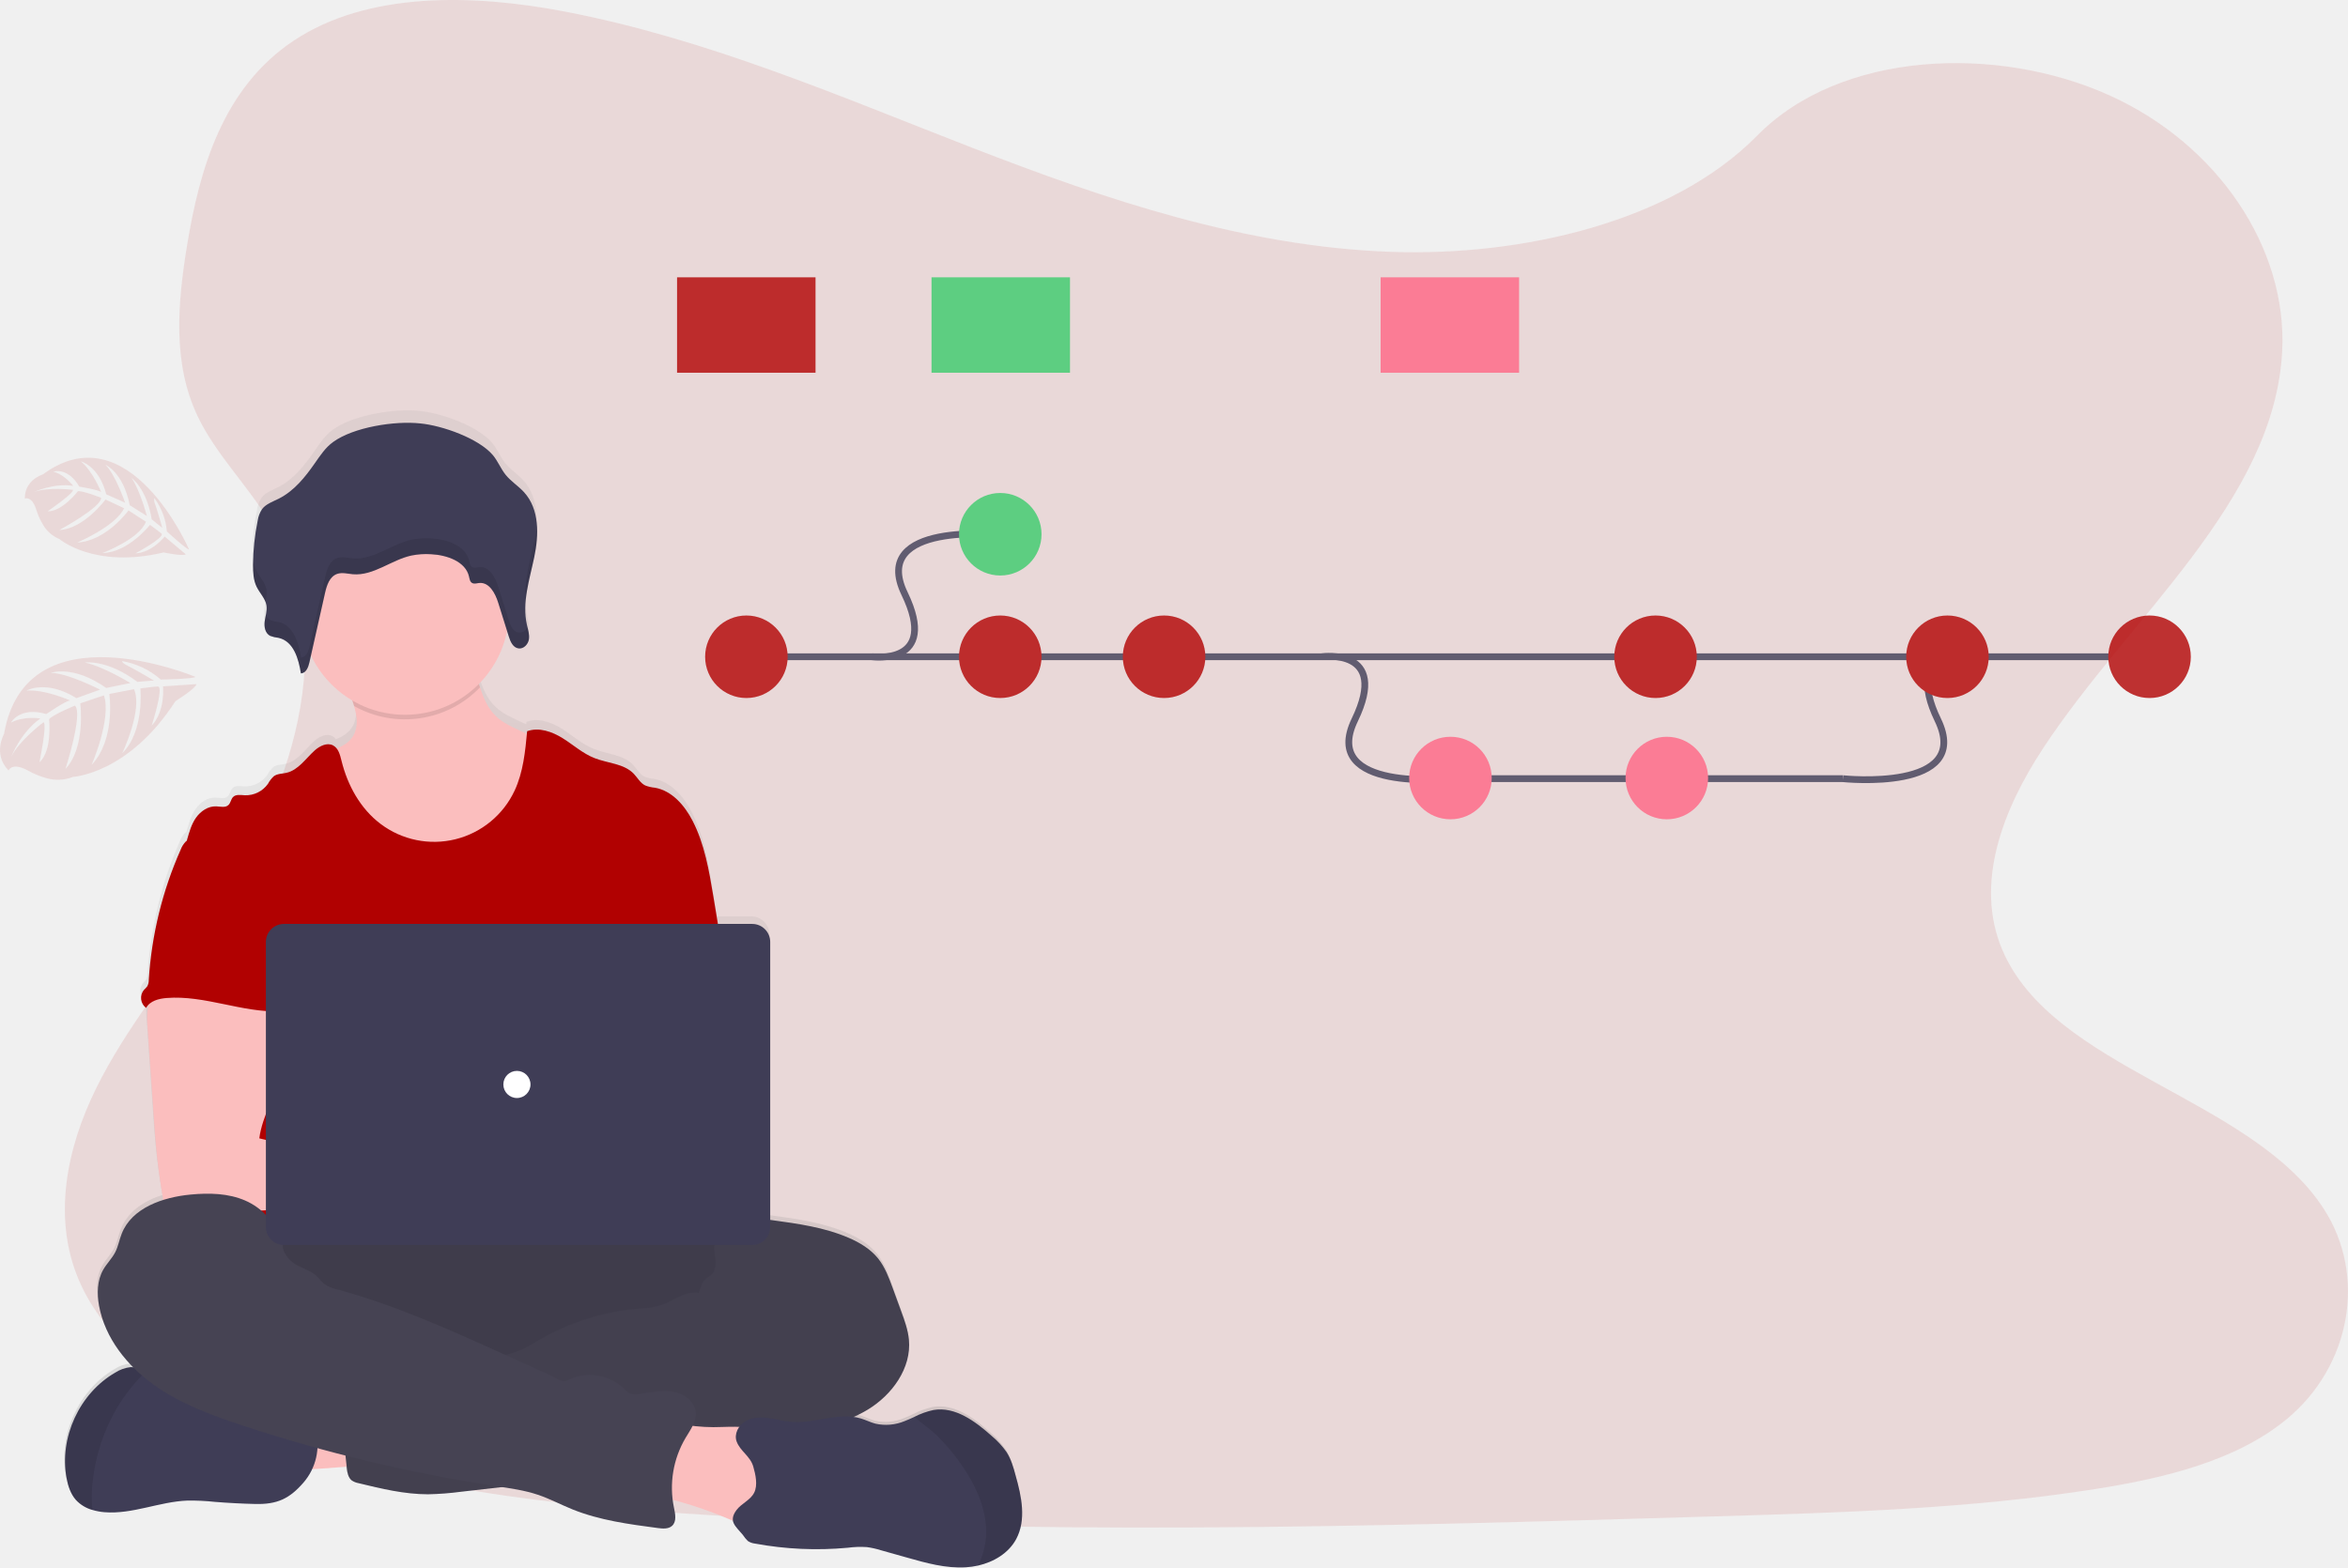
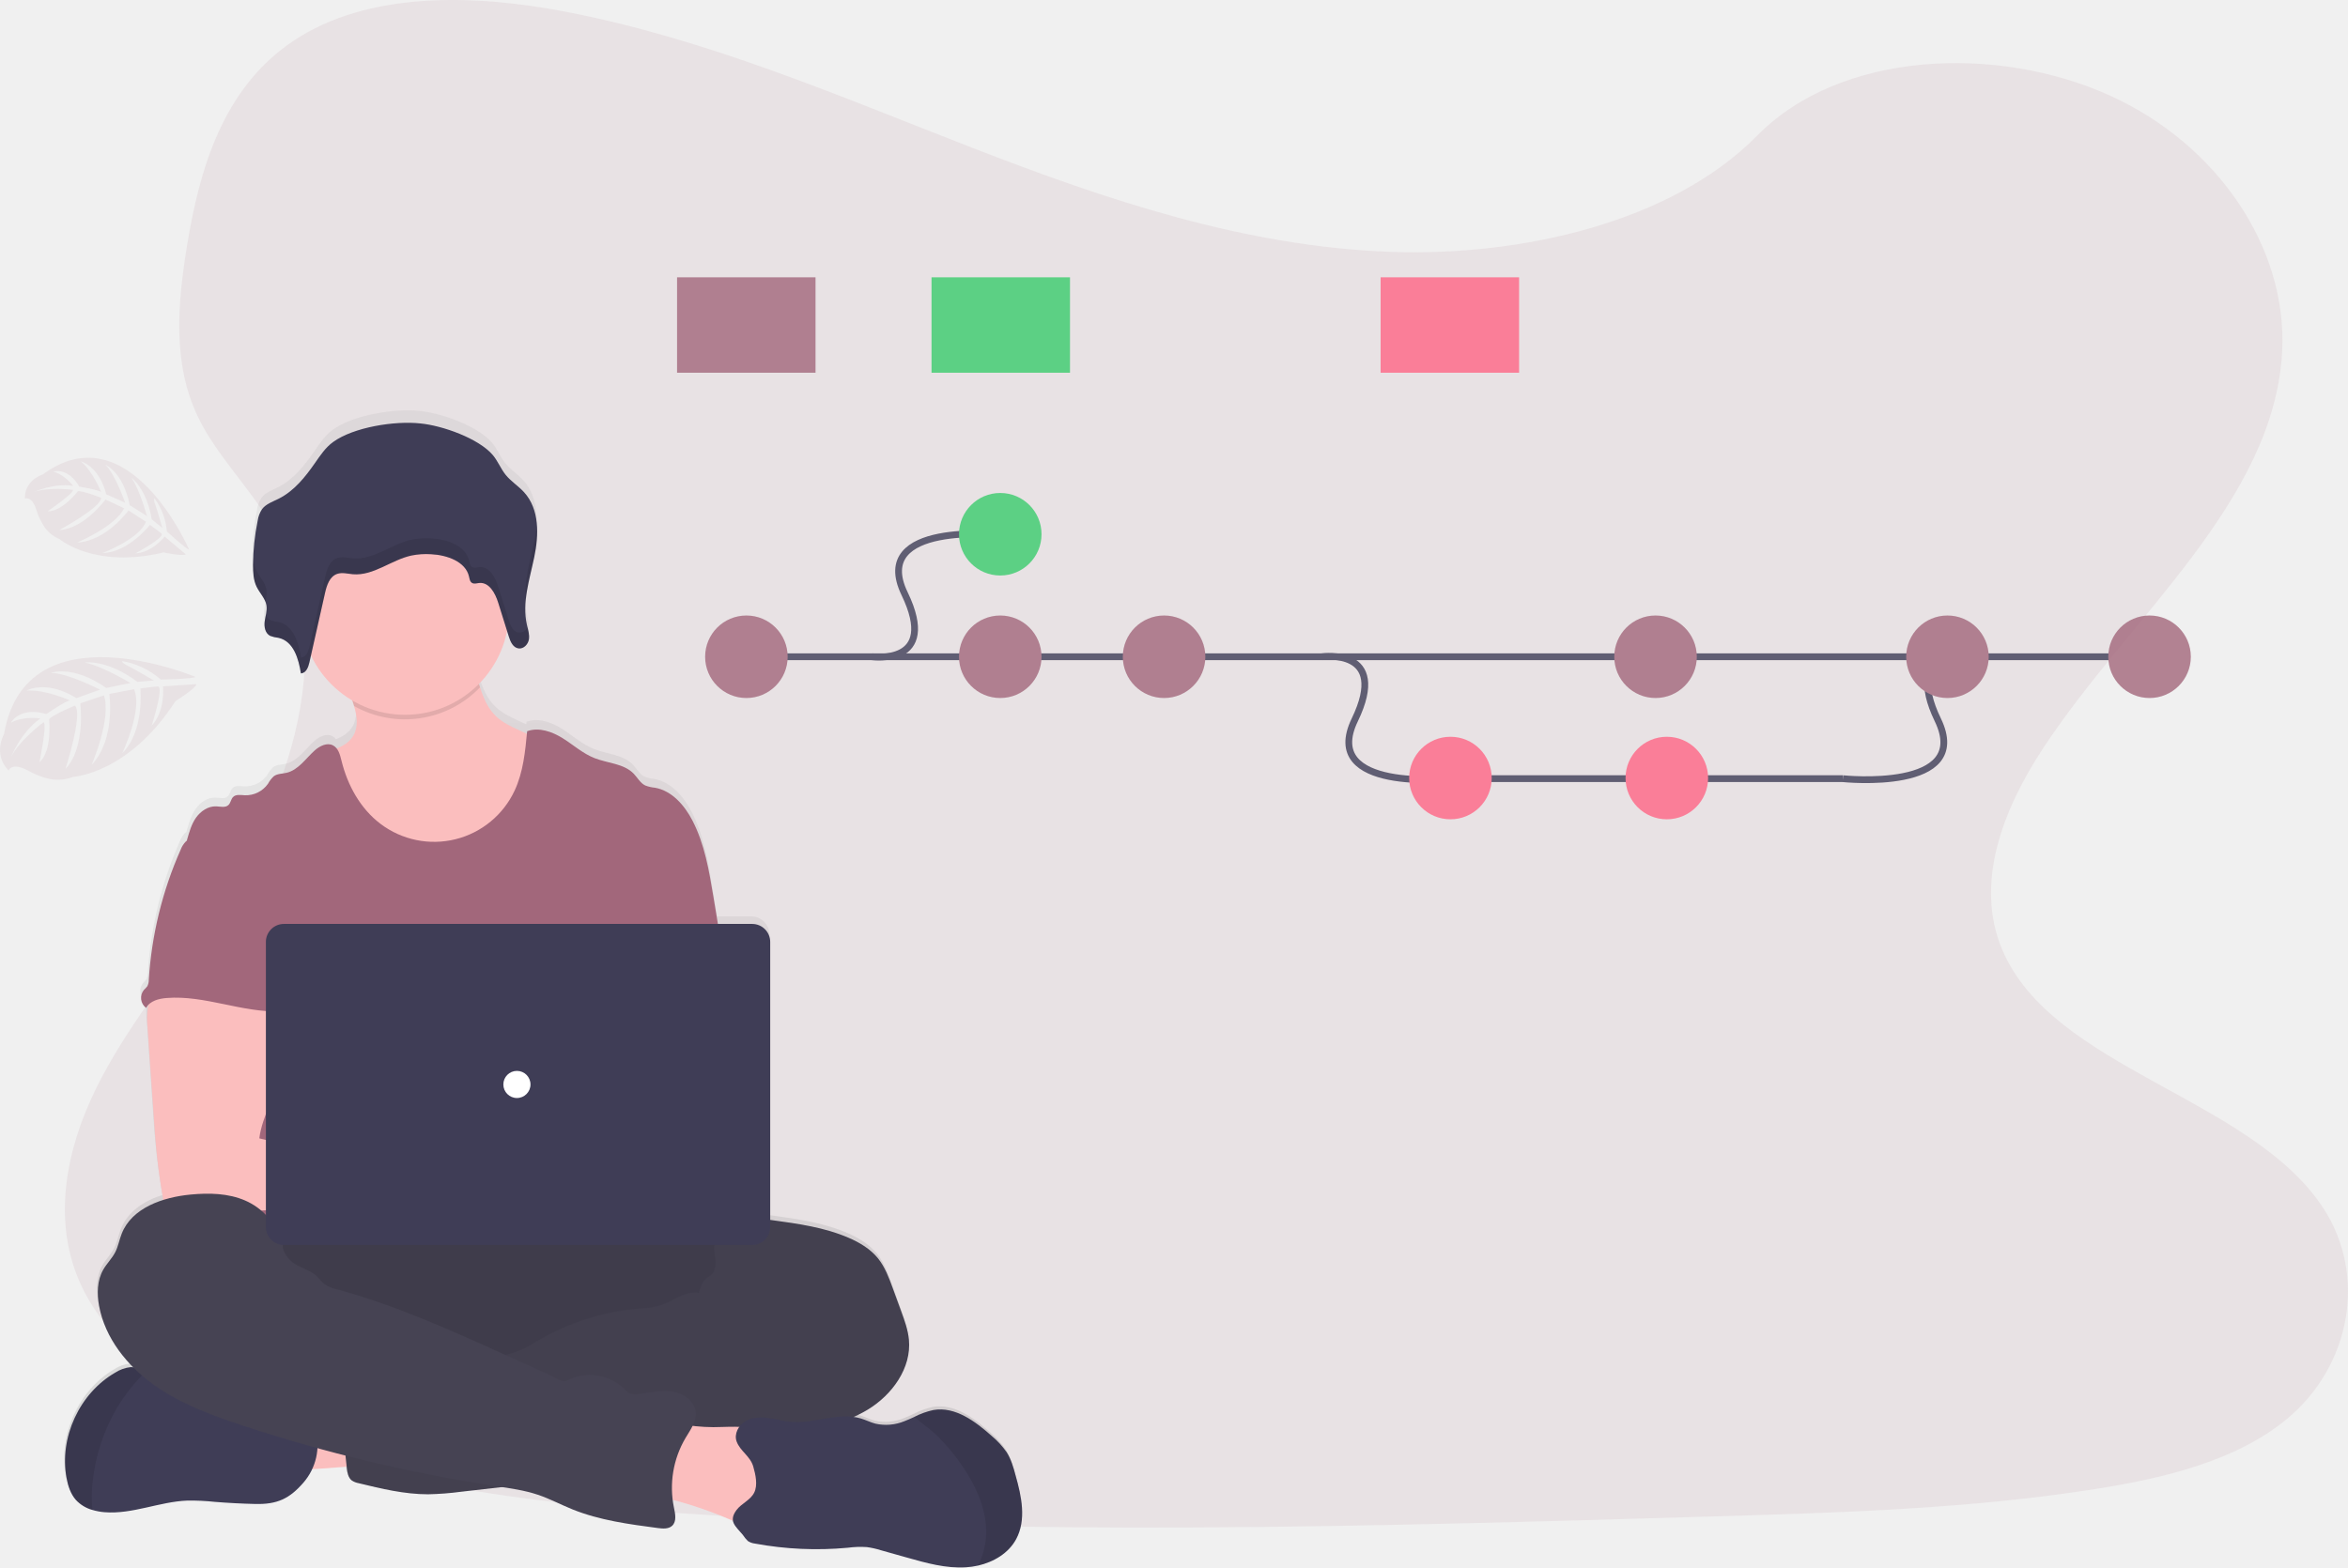
<svg xmlns="http://www.w3.org/2000/svg" id="b543c902-2711-464d-9f40-b15eb324e31e" data-name="Layer 1" width="1038.23" height="693.31" viewBox="0 0 1038.23 693.31">
  <defs>
    <linearGradient id="be976a09-f639-4984-bf14-ee296c482822" x1="320.96" y1="796.01" x2="320.96" y2="284.81" gradientUnits="userSpaceOnUse">
      <stop offset="0" stop-color="gray" stop-opacity="0.25" />
      <stop offset="0.54" stop-color="gray" stop-opacity="0.12" />
      <stop offset="1" stop-color="gray" stop-opacity="0.1" />
    </linearGradient>
  </defs>
-   <path d="M696.13,214.75c-64.72-2.25-126.36-23.14-185.23-46s-117.16-48.19-180.33-60.3c-40.63-7.79-87.09-8.89-119.83,12.89-31.5,21-41.68,57.15-47.16,90.72-4.11,25.27-6.54,51.85,4.75,75.5,7.83,16.42,21.74,30.22,31.36,45.95,33.46,54.72,9.81,122.2-26.46,175.63-17,25.06-36.74,49-49.87,75.66s-19.2,57.25-7.72,84.47c11.39,27,38.52,47.24,67.9,61.49,59.69,28.94,130,37.23,198.62,41.92,151.82,10.39,304.46,5.89,456.68,1.39,56.34-1.67,112.92-3.36,168.34-12.07,30.78-4.84,62.56-12.52,84.9-31,28.36-23.53,35.39-63.38,16.39-92.88-31.88-49.49-120-61.79-142.31-114.9-12.27-29.23.33-61.8,18.15-88.91,38.24-58.17,102.33-109.19,105.71-175.68,2.32-45.66-28.49-91.39-76.13-113-49.94-22.65-119.18-19.8-156,17.69C819.93,201.88,753.27,216.73,696.13,214.75Z" transform="translate(-80.89 -103.35)" fill="#b10101" opacity="0.1" />
+   <path d="M696.13,214.75c-64.72-2.25-126.36-23.14-185.23-46s-117.16-48.19-180.33-60.3c-40.63-7.79-87.09-8.89-119.83,12.89-31.5,21-41.68,57.15-47.16,90.72-4.11,25.27-6.54,51.85,4.75,75.5,7.83,16.42,21.74,30.22,31.36,45.95,33.46,54.72,9.81,122.2-26.46,175.63-17,25.06-36.74,49-49.87,75.66s-19.2,57.25-7.72,84.47c11.39,27,38.52,47.24,67.9,61.49,59.69,28.94,130,37.23,198.62,41.92,151.82,10.39,304.46,5.89,456.68,1.39,56.34-1.67,112.92-3.36,168.34-12.07,30.78-4.84,62.56-12.52,84.9-31,28.36-23.53,35.39-63.38,16.39-92.88-31.88-49.49-120-61.79-142.31-114.9-12.27-29.23.33-61.8,18.15-88.91,38.24-58.17,102.33-109.19,105.71-175.68,2.32-45.66-28.49-91.39-76.13-113-49.94-22.65-119.18-19.8-156,17.69C819.93,201.88,753.27,216.73,696.13,214.75Z" transform="translate(-80.89 -103.35)" fill="#a2677b" opacity="0.1" />
  <path d="M529.62,754.84c-1-3.62-2-7.28-4-10.43a36.53,36.53,0,0,0-6.55-7.17c-7.25-6.58-16.15-13.26-25.76-11.6a34.39,34.39,0,0,0-8.54,3.12c-1.4.65-2.81,1.3-4.25,1.85a21.17,21.17,0,0,1-12.82,1.12c-2.2-.59-4.25-1.65-6.42-2.31a20.35,20.35,0,0,0-3.15-.68,53.64,53.64,0,0,0,6.09-3.21C475,718.93,483.6,707,482.4,694.24c-.41-4.29-1.88-8.4-3.34-12.45l-3.84-10.62c-1.66-4.6-3.38-9.29-6.41-13.11-3.37-4.26-8.17-7.15-13.13-9.3-10.65-4.63-22.29-6.26-33.78-7.84l-.8-.11V516.68a8,8,0,0,0-8-8H398q-1-6.12-2-12.22c-1.9-11.61-3.87-23.43-9.22-33.88-3.5-6.84-9.07-13.37-16.58-14.71a16.08,16.08,0,0,1-4.31-1c-2.2-1.08-3.4-3.48-5.09-5.25-4.36-4.57-11.45-4.64-17.29-7-5.16-2.05-9.38-5.91-14.08-8.88s-10.54-5.08-15.74-3.15c0,.38-.07.76-.11,1.13l-3.34-1.54c-3.6-1.67-7.27-3.38-10.16-6.12-3.71-3.5-5.69-8.14-7.23-13.07-.16-.51-.31-1-.47-1.55a46.43,46.43,0,0,0,12.44-23.75l.81,2.63a17.45,17.45,0,0,0,.64,1.74,6.86,6.86,0,0,0,2,2.83,3.55,3.55,0,0,0,.84.49,3.5,3.5,0,0,0,.86.22,3.2,3.2,0,0,0,1.24-.09,4.73,4.73,0,0,0,3-2.78,6,6,0,0,0,.35-1.22,6.31,6.31,0,0,0,.07-.76c0-.08,0-.16,0-.24s0-.35,0-.52,0-.18,0-.28,0-.33-.05-.5l0-.26c0-.2-.06-.4-.1-.59s0-.11,0-.16c-.05-.25-.11-.51-.16-.76,0-.06,0-.13,0-.19s-.09-.41-.14-.62-.07-.27-.1-.41l0-.06h0c-.1-.4-.19-.79-.28-1.19a34.38,34.38,0,0,1-.55-10.56,113.08,113.08,0,0,1,2.86-15.35l.21-.91c.08-.35.16-.7.23-1.06.16-.72.32-1.44.47-2.17v0l.36-1.84.27-1.64,0-.21A47.41,47.41,0,0,0,318,330h0c-.46-5.23-2.08-10.18-5.63-14.12-2.51-2.79-5.82-4.85-8.15-7.78-2.18-2.74-3.41-6.12-5.67-8.81-6.24-7.45-22.26-13.19-32.09-14.19-11.26-1.14-29.45,1.74-38.53,8.39-3.36,2.45-5.66,6-8,9.36-4.3,6.25-9.18,12.49-16.07,16-2.6,1.32-5.58,2.32-7.31,4.62a12.49,12.49,0,0,0-1.95,5.18,102.71,102.71,0,0,0-2.06,19.78h0c0,.83,0,1.66,0,2.5a18.23,18.23,0,0,0,1.56,7.23c.16.34.34.67.53,1l.12.21a39.78,39.78,0,0,1,3.2,5.45,7.22,7.22,0,0,1,.49,1.66,12.24,12.24,0,0,1-.28,4.38h0c0,.22-.09.44-.13.66l-.09.43c0,.15,0,.3-.08.44-.08.43-.15.86-.21,1.28h0a9,9,0,0,0,.22,3.46,4.55,4.55,0,0,0,2.22,3,6.5,6.5,0,0,0,1.8.56c.63.11,1.27.18,1.89.32a9.33,9.33,0,0,1,2.29.85A9.22,9.22,0,0,1,208,383.1a11,11,0,0,1,.83.84,14,14,0,0,1,1.42,1.94q.32.53.6,1.08a24.67,24.67,0,0,1,1.71,4.52c.26.93.48,1.87.67,2.81.09.42.17.84.24,1.25s.14.83.2,1.24h0a2.91,2.91,0,0,0,.8-.16c1.47-.53,2.29-2.24,2.75-3.9.08-.28.15-.55.21-.82.23-1,.47-2.1.7-3.15a46.37,46.37,0,0,0,18.25,20.1c.28.83.55,1.65.79,2.49,1.31,4.53,1.94,9.27-.33,13.23-1.62,2.81-4.34,4.54-7.38,5.74a4.88,4.88,0,0,0-1.65-1.4c-2.63-1.32-5.79.28-8,2.25-4,3.62-7.26,8.81-12.52,10-1.9.44-4,.35-5.58,1.51a13,13,0,0,0-2.59,3.4,11.92,11.92,0,0,1-10.23,5.1c-1.83-.09-4-.51-5.25.83-.93,1-1,2.58-2,3.53-1.34,1.32-3.54.68-5.41.6-3.56-.15-6.87,2.15-8.9,5.1s-3,6.48-4,10l0,.06a7.15,7.15,0,0,0-.73.61,10.55,10.55,0,0,0-2.21,3.58,170.87,170.87,0,0,0-14.1,58.18,6,6,0,0,1-.64,2.82,13.87,13.87,0,0,1-1.47,1.6,5.61,5.61,0,0,0,.93,8,6.3,6.3,0,0,1,1.07-1.42c-.11.46-.21.91-.28,1.32a35.49,35.49,0,0,0-.11,8.8q1.42,20.84,2.87,41.65c.27,3.93.54,7.85.9,11.77q1.05,11.38,3,22.67c.06.34.13.69.22,1-8.15,2.59-15.4,7.27-18.45,15.08-1.06,2.7-1.54,5.64-2.84,8.23-1.43,2.84-3.78,5.11-5.34,7.89-2.69,4.78-2.81,10.64-1.83,16,1.89,10.45,7.54,19.79,15,27.39-.33,0-.67,0-1,0a15.64,15.64,0,0,0-6.83,2.45c-15.78,9.22-24.8,29-21.51,47.06.65,3.53,1.78,7.11,4.14,9.8a15.51,15.51,0,0,0,7.28,4.46,25.29,25.29,0,0,0,5.37,1c12.3,1,24.21-4.7,36.54-5.18a98,98,0,0,1,12.23.57q8.91.74,17.85.94c9.69.23,15.14-2.35,21.32-9.59a26.1,26.1,0,0,0,3.77-5.94c5.26-.3,11.07-.76,15.27-1.1l.06.58c.23,2,.58,4.3,2.18,5.56a7.61,7.61,0,0,0,3,1.23c10.1,2.48,20.32,5,30.72,5a129.71,129.71,0,0,0,14.59-1.12l18.27-2.11a91,91,0,0,1,15.7,3.42c5.28,1.79,10.21,4.45,15.37,6.56,12,4.86,24.9,6.6,37.68,8.3,2.18.29,4.68.49,6.29-1,2.08-2,1.39-5.34.8-8.14-.24-1.15-.42-2.3-.56-3.46a175.25,175.25,0,0,1,25.24,8.76l1.43.63c.42,2.18,2.43,3.92,4.36,6.27a16,16,0,0,0,2.21,2.74,7.37,7.37,0,0,0,3.17,1.14,147.82,147.82,0,0,0,40.93,1.85,41.86,41.86,0,0,1,8.44-.29,36.58,36.58,0,0,1,6.1,1.37l11.57,3.32c8.53,2.44,17.26,4.91,26.11,4.36a33.4,33.4,0,0,0,5.33-.77c7-1.62,13.52-5.53,16.88-11.82C534.37,774.76,532.18,764.24,529.62,754.84Z" transform="translate(-80.89 -103.35)" fill="url(#be976a09-f639-4984-bf14-ee296c482822)" />
  <path d="M205.91,752.89c-2.11-4.8-4.11-10.32-2-15.12a12.85,12.85,0,0,1,6.65-6.25,32,32,0,0,1,9-2.22,125.61,125.61,0,0,1,29.26-.4c.71,5.62-.79,11.32-2.08,16.75-1.17,5-1.84,5.74-7,6C236.4,751.83,206.7,754.66,205.91,752.89Z" transform="translate(-80.89 -103.35)" fill="#fbbebe" />
  <ellipse cx="214.07" cy="577.16" rx="143" ry="40" fill="#464353" />
  <ellipse cx="214.07" cy="577.16" rx="143" ry="40" opacity="0.1" />
  <path d="M320.6,469.35a44.49,44.49,0,0,1-22.94,20.84,57.58,57.58,0,0,1-18.21,3.46c-6.79.31-13.72-.13-20.1-2.45-8.56-3.1-15.67-9.44-21-16.83s-9-15.83-12.19-24.34c-1.68-4.43-3.28-9.15-2.49-13.83,5.15-1.17,10.79-2.89,13.45-7.46,2.27-3.92,1.64-8.62.33-13.1-.37-1.27-.8-2.53-1.23-3.74-1-2.9-4.45-8.41-2-10.89,1.53-1.57,7.94-2.37,10.15-3.39,6.81-3.14,13.09-7.68,20.57-9.17,6.47-1.29,13.15-.08,19.61,1.26a6.45,6.45,0,0,1,2.42.87,5.82,5.82,0,0,1,1.8,2.7c1.84,4.48,2.92,9.43,4.4,14.1,1.54,4.89,3.52,9.48,7.23,12.95,2.89,2.71,6.57,4.41,10.17,6.06l8.86,4.06a11.65,11.65,0,0,1,4.19,2.71,10.61,10.61,0,0,1,2,5.44A50.82,50.82,0,0,1,320.6,469.35Z" transform="translate(-80.89 -103.35)" fill="#fbbebe" />
  <path d="M293.13,407.38a46,46,0,0,1-55.67,8.26c-.37-1.27-.8-2.53-1.23-3.74-1-2.9-4.45-8.41-2-10.89,1.53-1.57,7.94-2.37,10.15-3.39,6.81-3.14,13.09-7.68,20.57-9.17,6.47-1.29,13.15-.08,19.61,1.26a6.45,6.45,0,0,1,2.42.87,5.82,5.82,0,0,1,1.8,2.7C290.57,397.76,291.65,402.71,293.13,407.38Z" transform="translate(-80.89 -103.35)" opacity="0.1" />
  <circle cx="179.07" cy="270.16" r="46" fill="#fbbebe" />
-   <path d="M400.11,522.8l-3.78-22.9c-1.91-11.49-3.88-23.2-9.22-33.55-3.51-6.78-9.08-13.24-16.59-14.58a16.05,16.05,0,0,1-4.32-1c-2.2-1.06-3.4-3.44-5.09-5.2-4.36-4.52-11.46-4.59-17.3-6.89-5.16-2-9.38-5.85-14.08-8.79s-10.55-5-15.75-3.12c-.84,8.95-1.73,18.1-5.53,26.25a39.28,39.28,0,0,1-59.26,14.76c-8.91-6.71-14.62-17.06-17.28-27.89-.65-2.64-1.39-5.67-3.82-6.88-2.63-1.32-5.79.28-8,2.22-4,3.59-7.27,8.73-12.53,9.94-1.9.44-4,.35-5.58,1.5a12.7,12.7,0,0,0-2.6,3.37,12,12,0,0,1-10.23,5.06c-1.83-.09-4-.51-5.25.82-.93,1-1,2.56-2,3.49-1.35,1.31-3.54.67-5.42.6-3.56-.15-6.87,2.13-8.91,5s-3,6.42-4,9.86c10.93,24.34,20.93,48.71,31.86,73.05a6.23,6.23,0,0,1,.79,3,7.31,7.31,0,0,1-1.36,3c-5.36,8.61-5.19,19.44-4.6,29.56s1.31,20.81-3.21,29.88c-1.23,2.49-2.83,4.77-4,7.26-2.74,5.64-3.73,23.68-2.13,29.74H407c-4.31-11.85-2.67-35.63-1.77-48.21.63-8.8-1-17.59-1.7-26.39C402,557.79,403.08,540.74,400.11,522.8Z" transform="translate(-80.89 -103.35)" fill="#b10101" />
+   <path d="M400.11,522.8l-3.78-22.9c-1.91-11.49-3.88-23.2-9.22-33.55-3.51-6.78-9.08-13.24-16.59-14.58a16.05,16.05,0,0,1-4.32-1c-2.2-1.06-3.4-3.44-5.09-5.2-4.36-4.52-11.46-4.59-17.3-6.89-5.16-2-9.38-5.85-14.08-8.79s-10.55-5-15.75-3.12c-.84,8.95-1.73,18.1-5.53,26.25a39.28,39.28,0,0,1-59.26,14.76c-8.91-6.71-14.62-17.06-17.28-27.89-.65-2.64-1.39-5.67-3.82-6.88-2.63-1.32-5.79.28-8,2.22-4,3.59-7.27,8.73-12.53,9.94-1.9.44-4,.35-5.58,1.5a12.7,12.7,0,0,0-2.6,3.37,12,12,0,0,1-10.23,5.06c-1.83-.09-4-.51-5.25.82-.93,1-1,2.56-2,3.49-1.35,1.31-3.54.67-5.42.6-3.56-.15-6.87,2.13-8.91,5s-3,6.42-4,9.86c10.93,24.34,20.93,48.71,31.86,73.05a6.23,6.23,0,0,1,.79,3,7.31,7.31,0,0,1-1.36,3c-5.36,8.61-5.19,19.44-4.6,29.56s1.31,20.81-3.21,29.88c-1.23,2.49-2.83,4.77-4,7.26-2.74,5.64-3.73,23.68-2.13,29.74H407c-4.31-11.85-2.67-35.63-1.77-48.21.63-8.8-1-17.59-1.7-26.39C402,557.79,403.08,540.74,400.11,522.8Z" transform="translate(-80.89 -103.35)" fill="#a2677b" />
  <path d="M146.25,549a35.4,35.4,0,0,0-.12,8.73L149,599c.27,3.89.54,7.77.9,11.65.69,7.53,1.72,15,3,22.46A4,4,0,0,0,157,637c12.65,2.68,25.72,2.57,38.63,1.84,19.7-1.1,39.37-3.61,59.1-3.18,5.08.11,11,0,14.08-4s1.29-10.47-2.73-13.7-9.48-4-14.64-4c-6.83-.07-13.66.9-20.47.5-6.25-.37-12.36-1.88-18.42-3.39l-17-4.23c.65-5.15,2.61-10,4.47-14.89,3.34-8.67,6.46-17.63,6.52-26.92s-3.44-19.06-11.05-24.38c-6.26-4.37-14.32-5.18-21.95-5-5.55.16-15.14-1.17-20.21,1C149.32,538.41,147,545.07,146.25,549Z" transform="translate(-80.89 -103.35)" fill="#fbbebe" />
  <path d="M411.68,643.36c3.33-1.27,7-.81,10.57-.33,11.49,1.57,23.15,3.18,33.8,7.77,5,2.14,9.76,5,13.14,9.21,3,3.79,4.75,8.43,6.41,13l3.84,10.52c1.46,4,2.94,8.08,3.35,12.33,1.2,12.59-7.41,24.46-18.24,31s-23.58,8.87-36,11.31-24.89,5.14-37.26,8a150,150,0,0,1-17.53,3.45c-13.24,1.5-27.08-.71-39.66,3.67-5,1.75-9.91,4.35-15.1,5.56a93.93,93.93,0,0,1-10.44,1.59l-23.81,2.72a129.89,129.89,0,0,1-14.6,1.12c-10.4,0-20.63-2.46-30.73-4.92a7.77,7.77,0,0,1-3-1.21c-1.6-1.26-1.95-3.49-2.18-5.51q-1.53-13.41-2.68-26.85c-.24-2.91-.42-6.06,1.17-8.51,2-3,5.9-3.94,9.46-4.52a246.88,246.88,0,0,1,45.68-3.17c5.81-5.81,15.39-5.84,23-9a68.39,68.39,0,0,0,8.11-4.41,106,106,0,0,1,44.53-14.07,41.45,41.45,0,0,0,9.11-1.3c5.89-1.83,11.26-6.81,17.31-5.59.75-2.07,1.27-4.84,3-6.26.86-.73,1.92-1.22,2.71-2,1.67-1.69,1.82-4.35,1.57-6.71s-.81-4.78-.2-7.08a9.79,9.79,0,0,1,1.11-2.47C401.12,645.52,405.65,642.86,411.68,643.36Z" transform="translate(-80.89 -103.35)" fill="#464353" />
  <path d="M411.68,643.36c3.33-1.27,7-.81,10.57-.33,11.49,1.57,23.15,3.18,33.8,7.77,5,2.14,9.76,5,13.14,9.21,3,3.79,4.75,8.43,6.41,13l3.84,10.52c1.46,4,2.94,8.08,3.35,12.33,1.2,12.59-7.41,24.46-18.24,31s-23.58,8.87-36,11.31-24.89,5.14-37.26,8a150,150,0,0,1-17.53,3.45c-13.24,1.5-27.08-.71-39.66,3.67-5,1.75-9.91,4.35-15.1,5.56a93.93,93.93,0,0,1-10.44,1.59l-23.81,2.72a129.89,129.89,0,0,1-14.6,1.12c-10.4,0-20.63-2.46-30.73-4.92a7.77,7.77,0,0,1-3-1.21c-1.6-1.26-1.95-3.49-2.18-5.51q-1.53-13.41-2.68-26.85c-.24-2.91-.42-6.06,1.17-8.51,2-3,5.9-3.94,9.46-4.52a246.88,246.88,0,0,1,45.68-3.17c5.81-5.81,15.39-5.84,23-9a68.39,68.39,0,0,0,8.11-4.41,106,106,0,0,1,44.53-14.07,41.45,41.45,0,0,0,9.11-1.3c5.89-1.83,11.26-6.81,17.31-5.59.75-2.07,1.27-4.84,3-6.26.86-.73,1.92-1.22,2.71-2,1.67-1.69,1.82-4.35,1.57-6.71s-.81-4.78-.2-7.08a9.79,9.79,0,0,1,1.11-2.47C401.12,645.52,405.65,642.86,411.68,643.36Z" transform="translate(-80.89 -103.35)" opacity="0.05" />
  <path d="M215.11,759.07c-6.19,7.17-11.64,9.73-21.33,9.5q-8.94-.21-17.86-.93a100.2,100.2,0,0,0-12.24-.57c-12.34.48-24.25,6.13-36.56,5.14a25.92,25.92,0,0,1-5.37-1,15.63,15.63,0,0,1-7.29-4.42c-2.36-2.67-3.49-6.21-4.14-9.71-3.29-17.94,5.73-37.48,21.52-46.61a15.78,15.78,0,0,1,6.84-2.43,16.21,16.21,0,0,1,6.92,1.52l.15.06a52.33,52.33,0,0,1,17.14,11.44,9.66,9.66,0,0,0,2.62,2.11,9,9,0,0,0,3.09.58l13.14.83a31.14,31.14,0,0,1,6.6.91,52.46,52.46,0,0,1,6.94,3c7.07,3.16,14.91,4,22.55,5.22a3.37,3.37,0,0,1,2,.8,3.13,3.13,0,0,1,.62,1.3A25.51,25.51,0,0,1,215.11,759.07Z" transform="translate(-80.89 -103.35)" fill="#3f3d56" />
  <path d="M145.75,709.63a78.9,78.9,0,0,0-13.15,16.44,82.28,82.28,0,0,0-10.74,32.54,60.4,60.4,0,0,0-.11,12.61,15.63,15.63,0,0,1-7.29-4.42c-2.36-2.67-3.49-6.21-4.14-9.71-3.29-17.94,5.73-37.48,21.52-46.61a15.78,15.78,0,0,1,6.84-2.43,16.21,16.21,0,0,1,6.92,1.52Z" transform="translate(-80.89 -103.35)" opacity="0.1" />
  <path d="M400.24,734.51c7.35-.2,15.6-.57,21,4.38,5.15,4.68,5.83,12.4,6.17,19.35l.39,8.07c.12,2.46.22,5-.77,7.28-1.76,4-6.59,5.93-11,5.7s-8.46-2.16-12.49-3.9a175.7,175.7,0,0,0-34-10.71q.57-8.37,1.9-16.66c.61-3.83.71-10.24,3.27-13.42,2.71-3.36,6.24-1.54,9.92-.92A79.63,79.63,0,0,0,400.24,734.51Z" transform="translate(-80.89 -103.35)" fill="#fbbebe" />
  <path d="M206,653.42c0,1-1.57,0-1.71-1.07-1.1-8.09-7.52-14.76-15-18s-16-3.41-24.1-2.64c-12.25,1.16-26,5.85-30.48,17.3-1.06,2.68-1.54,5.58-2.84,8.15-1.44,2.82-3.79,5.07-5.35,7.81-2.69,4.74-2.8,10.55-1.83,15.91,2.61,14.3,12.39,26.53,24.24,35s25.7,13.53,39.51,18.09a685.19,685.19,0,0,0,112,26.75c6.16.93,12.38,1.79,18.28,3.77,5.28,1.77,10.22,4.42,15.38,6.5,12,4.82,24.91,6.54,37.7,8.23,2.18.28,4.68.48,6.29-1,2.08-1.93,1.39-5.29.8-8.06A43.35,43.35,0,0,1,384,739.4c2.14-3.6,4.92-7.29,4.52-11.46-.48-4.86-5.32-8.3-10.14-9.08s-9.72.37-14.56,1c-1.67.22-3.49.36-4.95-.49a9.89,9.89,0,0,1-1.94-1.72,21.93,21.93,0,0,0-25.54-3.57c-1.79,1-4.5-1.23-6.36-2.07L304,702.49c-24.16-10.93-48.44-21.91-74-28.83a15.54,15.54,0,0,1-5.7-2.37c-1.27-1-2.18-2.36-3.35-3.47-2.55-2.41-6.1-3.37-9.16-5.08S205.3,656.85,206,653.42Z" transform="translate(-80.89 -103.35)" fill="#464353" />
  <path d="M530.21,784.11c-3.36,6.23-9.88,10.11-16.88,11.71a33.5,33.5,0,0,1-5.34.76c-8.85.55-17.59-1.9-26.12-4.32L470.29,789a36.55,36.55,0,0,0-6.1-1.36,41.86,41.86,0,0,0-8.44.29,149.59,149.59,0,0,1-41-1.84,7.23,7.23,0,0,1-3.17-1.13,15.75,15.75,0,0,1-2.21-2.71c-3.15-3.79-6.54-6-2.81-11,2.15-2.9,6.14-4.35,7.81-7.68s.6-8.06-.39-11.5c-1.35-4.75-5.79-6.8-7.38-11.16-1.19-3.29.81-7.11,3.82-8.9s6.73-1.93,10.2-1.47,6.87,1.44,10.36,1.71c10.26.82,20.75-4.47,30.6-1.49,2.17.66,4.22,1.71,6.42,2.29a21.35,21.35,0,0,0,12.83-1.11c1.44-.54,2.85-1.19,4.25-1.83a34.23,34.23,0,0,1,8.55-3.09c9.61-1.65,18.52,5,25.77,11.49a36.44,36.44,0,0,1,6.55,7.1c2,3.12,3.06,6.75,4,10.33C532.6,765.19,534.79,775.61,530.21,784.11Z" transform="translate(-80.89 -103.35)" fill="#3f3d56" />
  <path d="M530.21,784.11c-3.36,6.23-9.88,10.11-16.88,11.71a32.69,32.69,0,0,0,3.55-17.16c-.6-9.51-4.78-18.47-10.11-26.37a93.4,93.4,0,0,0-11.14-13.57c-3.18-3.2-7.09-5.74-10.51-8.67a34.23,34.23,0,0,1,8.55-3.09c9.61-1.65,18.52,5,25.77,11.49a36.44,36.44,0,0,1,6.55,7.1c2,3.12,3.06,6.75,4,10.33C532.6,765.19,534.79,775.61,530.21,784.11Z" transform="translate(-80.89 -103.35)" opacity="0.1" />
-   <path d="M163,475.61a10.35,10.35,0,0,0-2.22,3.55,167.86,167.86,0,0,0-14.1,57.62,5.76,5.76,0,0,1-.65,2.79,12.21,12.21,0,0,1-1.47,1.59,5.52,5.52,0,0,0,.94,8c1.65-3.11,5.6-4.12,9.11-4.39,16.81-1.33,33.23,6.49,50.09,5.9-1.19-4.11-2.9-8.06-3.87-12.22-4.29-18.47,6.41-38.58-.15-56.37-1.31-3.56-3.5-7.06-6.95-8.62a18.51,18.51,0,0,0-4.45-1.18c-4.26-.77-12.74-4.06-16.86-2.74-1.52.49-2.12,1.92-3.38,2.78C167.13,473.55,164.59,474,163,475.61Z" transform="translate(-80.89 -103.35)" fill="#b10101" />
+   <path d="M163,475.61a10.35,10.35,0,0,0-2.22,3.55,167.86,167.86,0,0,0-14.1,57.62,5.76,5.76,0,0,1-.65,2.79,12.21,12.21,0,0,1-1.47,1.59,5.52,5.52,0,0,0,.94,8c1.65-3.11,5.6-4.12,9.11-4.39,16.81-1.33,33.23,6.49,50.09,5.9-1.19-4.11-2.9-8.06-3.87-12.22-4.29-18.47,6.41-38.58-.15-56.37-1.31-3.56-3.5-7.06-6.95-8.62a18.51,18.51,0,0,0-4.45-1.18c-4.26-.77-12.74-4.06-16.86-2.74-1.52.49-2.12,1.92-3.38,2.78C167.13,473.55,164.59,474,163,475.61Z" transform="translate(-80.89 -103.35)" fill="#a2677b" />
  <rect x="117.57" y="408.66" width="223" height="142" rx="7.97" fill="#3f3d56" />
  <circle cx="228.57" cy="479.66" r="6" fill="#fff" />
  <path d="M228.18,298.85c-3.36,2.43-5.66,5.92-8,9.27-4.31,6.19-9.19,12.37-16.08,15.82-2.61,1.31-5.59,2.3-7.32,4.58a12.34,12.34,0,0,0-1.95,5.13,101.65,101.65,0,0,0-2.06,19.6c0,3.28.14,6.66,1.59,9.64,1.37,2.8,3.84,5.17,4.35,8.22.39,2.38-.49,4.75-.8,7.14s.23,5.22,2.44,6.36a14.79,14.79,0,0,0,3.7.87c6.65,1.48,8.88,9.28,9.89,15.73,2.26-.13,3.28-2.72,3.75-4.83l6.93-30.81c.75-3.34,2-7.21,5.33-8.38,2.23-.77,4.67-.05,7,.15,9.15.75,16.89-6.32,25.84-8.27a33,33,0,0,1,8.71-.58c7.06.35,15.27,3.25,16.77,9.84.25,1.07.4,2.35,1.4,2.88s2.05.08,3.1,0c4.48-.45,7.12,4.59,8.41,8.71l4.7,15c.7,2.27,1.88,4.94,4.34,5.23,2.27.28,4.2-1.87,4.54-4s-.4-4.34-.89-6.48c-2.21-9.85,1.17-19.93,3.23-29.8s2.43-21.21-4.48-28.81c-2.51-2.75-5.81-4.8-8.15-7.7-2.18-2.72-3.41-6.06-5.67-8.73-6.25-7.37-22.28-13.06-32.11-14C255.46,289.41,237.26,292.26,228.18,298.85Z" transform="translate(-80.89 -103.35)" fill="#3f3d56" />
  <g opacity="0.1">
    <path d="M310.26,383.15c-2.46-.3-3.64-3-4.34-5.23q-2.35-7.51-4.7-15c-1.29-4.13-3.93-9.17-8.41-8.71-1.05.11-2.18.52-3.1,0s-1.15-1.81-1.4-2.88c-1.5-6.6-9.71-9.49-16.77-9.84a33.43,33.43,0,0,0-8.71.57c-8.95,2-16.69,9-25.84,8.27-2.36-.19-4.8-.91-7-.14-3.37,1.16-4.58,5-5.33,8.38l-6.93,30.8c-.47,2.12-1.49,4.71-3.75,4.83-1-6.44-3.24-14.24-9.89-15.72a15.72,15.72,0,0,1-3.7-.87,4.34,4.34,0,0,1-1.93-2.15c-.18.93-.39,1.86-.51,2.79-.3,2.38.23,5.22,2.44,6.36a14.79,14.79,0,0,0,3.7.87c6.65,1.48,8.88,9.28,9.89,15.73,2.26-.13,3.28-2.72,3.75-4.83l6.93-30.81c.75-3.34,2-7.21,5.33-8.38,2.23-.77,4.67-.05,7,.15,9.15.75,16.89-6.32,25.84-8.27a33,33,0,0,1,8.71-.58c7.06.35,15.27,3.25,16.77,9.84.25,1.07.4,2.35,1.4,2.88s2.05.08,3.1,0c4.48-.45,7.12,4.59,8.41,8.71q2.34,7.51,4.7,15c.7,2.27,1.88,4.94,4.34,5.23,2.27.28,4.2-1.87,4.54-4a13.58,13.58,0,0,0-.6-5.31A4.13,4.13,0,0,1,310.26,383.15Z" transform="translate(-80.89 -103.35)" />
    <path d="M198.72,364.11c-.51-3.05-3-5.42-4.35-8.22a16.45,16.45,0,0,1-1.48-6c0,1.12-.1,2.24-.11,3.37,0,3.28.14,6.66,1.59,9.64,1.11,2.27,2.94,4.27,3.86,6.58A15.06,15.06,0,0,0,198.72,364.11Z" transform="translate(-80.89 -103.35)" />
    <path d="M317.14,342.83c-1.82,8.72-4.66,17.6-3.78,26.34.57-6.45,2.45-12.94,3.78-19.34A51,51,0,0,0,318.3,335,61.14,61.14,0,0,1,317.14,342.83Z" transform="translate(-80.89 -103.35)" />
  </g>
  <g opacity="0.8">
    <line x1="330.04" y1="290.49" x2="955.1" y2="290.49" fill="none" stroke="#3f3d56" stroke-miterlimit="10" stroke-width="3" />
    <path d="M466.46,393.83s29.89,4.15,14.41-27.92,42-26,42-26" transform="translate(-80.89 -103.35)" fill="none" stroke="#3f3d56" stroke-miterlimit="10" stroke-width="3" />
    <path d="M665.53,393.83s29.89-4.14,14.41,27.93,42,26,42,26" transform="translate(-80.89 -103.35)" fill="none" stroke="#3f3d56" stroke-miterlimit="10" stroke-width="3" />
    <path d="M952.16,393.83s-29.9-4.14-14.41,27.93-42,26-42,26" transform="translate(-80.89 -103.35)" fill="none" stroke="#3f3d56" stroke-miterlimit="10" stroke-width="3" />
    <line x1="814.86" y1="344.4" x2="649.93" y2="344.4" fill="none" stroke="#3f3d56" stroke-miterlimit="10" stroke-width="3" />
-     <circle cx="330.04" cy="290.49" r="18.25" fill="#b10101" />
+     <circle cx="330.04" cy="290.49" r="18.25" fill="#a2677b" />
    <circle cx="442.29" cy="236.3" r="18.25" fill="#3acc6c" />
-     <circle cx="442.29" cy="290.49" r="18.25" fill="#b10101" />
-     <circle cx="514.73" cy="290.49" r="18.25" fill="#b10101" />
+     <circle cx="442.29" cy="290.49" r="18.25" fill="#a2677b" />
+     <circle cx="514.73" cy="290.49" r="18.25" fill="#a2677b" />
    <circle cx="641.35" cy="344.13" r="18.25" fill="#ff6584" />
    <circle cx="737.03" cy="344.13" r="18.25" fill="#ff6584" />
-     <circle cx="732.04" cy="290.49" r="18.25" fill="#b10101" />
-     <circle cx="950.48" cy="290.49" r="18.25" fill="#b10101" />
-     <circle cx="861.12" cy="290.49" r="18.25" fill="#b10101" />
-     <rect x="299.38" y="122.66" width="61.23" height="42.2" fill="#b10101" />
+     <circle cx="732.04" cy="290.49" r="18.25" fill="#a2677b" />
+     <circle cx="950.48" cy="290.49" r="18.25" fill="#a2677b" />
+     <circle cx="861.12" cy="290.49" r="18.25" fill="#a2677b" />
+     <rect x="299.38" y="122.66" width="61.23" height="42.2" fill="#a2677b" />
    <rect x="411.9" y="122.66" width="61.23" height="42.2" fill="#3acc6c" />
    <rect x="610.48" y="122.66" width="61.23" height="42.2" fill="#ff6584" />
  </g>
  <g opacity="0.1">
-     <path d="M167.24,402.71S92.47,371.27,82.67,428c0,0-5.11,8.84,2,16.14,0,0,1.53-3.92,8.75.13a37.17,37.17,0,0,0,8.16,3.32,18.36,18.36,0,0,0,11.62-.62h0s24.59-1.33,45.27-33.5c0,0,8.87-5.48,9.31-7.54l-14.82,1s1.14,10.85-5,17.36c0,0,5.44-16.84,2.83-17.31-.53-.1-7.83.86-7.83.86s1.89,18.87-8,28.63c0,0,9.18-19.19,5.19-28.29l-10.94,2.11s3,19.85-7.82,31.39c0,0,8.9-20.4,5.46-30.76l-10.47,3.52s2.52,19.41-6.53,29c0,0,7.9-24.61,4.18-28,0,0-9.42,3.82-11.43,6,0,0,1.49,14-4.26,19.05,0,0,3.53-17,1.78-17.7,0,0-10.94,8.24-14.28,15.35,0,0,4.16-10.86,12.91-17,0,0-7.35-1.24-13,1.83,0,0,3.78-7.21,15.65-3.79,0,0,8.79-6.09,10.55-6,0,0-11.23-5-19.34-4.38,0,0,8.7-5,22.08,3.35l10.45-3.77s-14.5-7.43-21.76-7.4c0,0,9.66-3.74,24.47,6.66l10.7-2.18s-12-7.35-20.09-9.06c0,0,9.7-1.54,23.18,8.55l7.31-.61s-8.85-5.22-11.53-6.49-2.56-2.09-2.56-2.09A34.89,34.89,0,0,1,152,403.94S167.18,403.64,167.24,402.71Z" transform="translate(-80.89 -103.35)" fill="#b10101" />
+     <path d="M167.24,402.71S92.47,371.27,82.67,428c0,0-5.11,8.84,2,16.14,0,0,1.53-3.92,8.75.13a37.17,37.17,0,0,0,8.16,3.32,18.36,18.36,0,0,0,11.62-.62h0s24.59-1.33,45.27-33.5c0,0,8.87-5.48,9.31-7.54l-14.82,1s1.14,10.85-5,17.36c0,0,5.44-16.84,2.83-17.31-.53-.1-7.83.86-7.83.86s1.89,18.87-8,28.63c0,0,9.18-19.19,5.19-28.29l-10.94,2.11s3,19.85-7.82,31.39c0,0,8.9-20.4,5.46-30.76l-10.47,3.52s2.52,19.41-6.53,29c0,0,7.9-24.61,4.18-28,0,0-9.42,3.82-11.43,6,0,0,1.49,14-4.26,19.05,0,0,3.53-17,1.78-17.7,0,0-10.94,8.24-14.28,15.35,0,0,4.16-10.86,12.91-17,0,0-7.35-1.24-13,1.83,0,0,3.78-7.21,15.65-3.79,0,0,8.79-6.09,10.55-6,0,0-11.23-5-19.34-4.38,0,0,8.7-5,22.08,3.35l10.45-3.77s-14.5-7.43-21.76-7.4c0,0,9.66-3.74,24.47,6.66l10.7-2.18s-12-7.35-20.09-9.06c0,0,9.7-1.54,23.18,8.55l7.31-.61s-8.85-5.22-11.53-6.49-2.56-2.09-2.56-2.09A34.89,34.89,0,0,1,152,403.94S167.18,403.64,167.24,402.71Z" transform="translate(-80.89 -103.35)" fill="#a2677b" />
  </g>
  <g opacity="0.1">
-     <path d="M164.48,346.35S138,285.08,99.85,313.18c0,0-8.06,2.34-8,10.7,0,0,3.14-1.46,5.13,5.07a30.1,30.1,0,0,0,3,6.61,15,15,0,0,0,7.25,6.25h0s15.37,13.22,46,5.89c0,0,8.4,1.79,9.83.83l-9.36-7.87s-5.51,7.1-12.89,7.44c0,0,12.83-6.9,11.55-8.67-.26-.36-5.15-3.94-5.15-3.94s-9.62,12.28-21,12.47c0,0,16.39-6.18,19.2-13.85l-7.7-5S128,342.62,115,343.32c0,0,16.91-7.05,20.77-15.17l-8.23-3.87s-9.56,13-20.37,13.49c0,0,18.72-10.12,18.43-14.25,0,0-7.77-3.1-10.24-2.92,0,0-7.07,9.15-13.38,8.89,0,0,11.79-8.09,11.15-9.5,0,0-11.2-1.34-17.23,1,0,0,8.66-4.08,17.35-2.74,0,0-3.66-4.93-8.75-6.3,0,0,6.36-2.13,11.46,6.65,0,0,8.68,1.4,9.7,2.44,0,0-3.81-9.39-9-13.62,0,0,8,2,11.2,14.57l8.36,3.71s-4.38-12.68-8.72-16.79c0,0,7.87,3.28,10.75,17.9l7.6,4.79s-2.94-11.2-6.77-16.83c0,0,6.64,4.62,8.89,18.29l4.7,3.8s-2.29-8.14-3.16-10.42-.33-2.7-.33-2.7a28.65,28.65,0,0,1,5.49,14.68S163.91,346.86,164.48,346.35Z" transform="translate(-80.89 -103.35)" fill="#b10101" />
+     <path d="M164.48,346.35S138,285.08,99.85,313.18c0,0-8.06,2.34-8,10.7,0,0,3.14-1.46,5.13,5.07a30.1,30.1,0,0,0,3,6.61,15,15,0,0,0,7.25,6.25h0s15.37,13.22,46,5.89c0,0,8.4,1.79,9.83.83l-9.36-7.87s-5.51,7.1-12.89,7.44c0,0,12.83-6.9,11.55-8.67-.26-.36-5.15-3.94-5.15-3.94s-9.62,12.28-21,12.47c0,0,16.39-6.18,19.2-13.85l-7.7-5S128,342.62,115,343.32c0,0,16.91-7.05,20.77-15.17l-8.23-3.87s-9.56,13-20.37,13.49c0,0,18.72-10.12,18.43-14.25,0,0-7.77-3.1-10.24-2.92,0,0-7.07,9.15-13.38,8.89,0,0,11.79-8.09,11.15-9.5,0,0-11.2-1.34-17.23,1,0,0,8.66-4.08,17.35-2.74,0,0-3.66-4.93-8.75-6.3,0,0,6.36-2.13,11.46,6.65,0,0,8.68,1.4,9.7,2.44,0,0-3.81-9.39-9-13.62,0,0,8,2,11.2,14.57l8.36,3.71s-4.38-12.68-8.72-16.79c0,0,7.87,3.28,10.75,17.9l7.6,4.79s-2.94-11.2-6.77-16.83c0,0,6.64,4.62,8.89,18.29l4.7,3.8s-2.29-8.14-3.16-10.42-.33-2.7-.33-2.7a28.65,28.65,0,0,1,5.49,14.68S163.91,346.86,164.48,346.35Z" transform="translate(-80.89 -103.35)" fill="#a2677b" />
  </g>
</svg>
